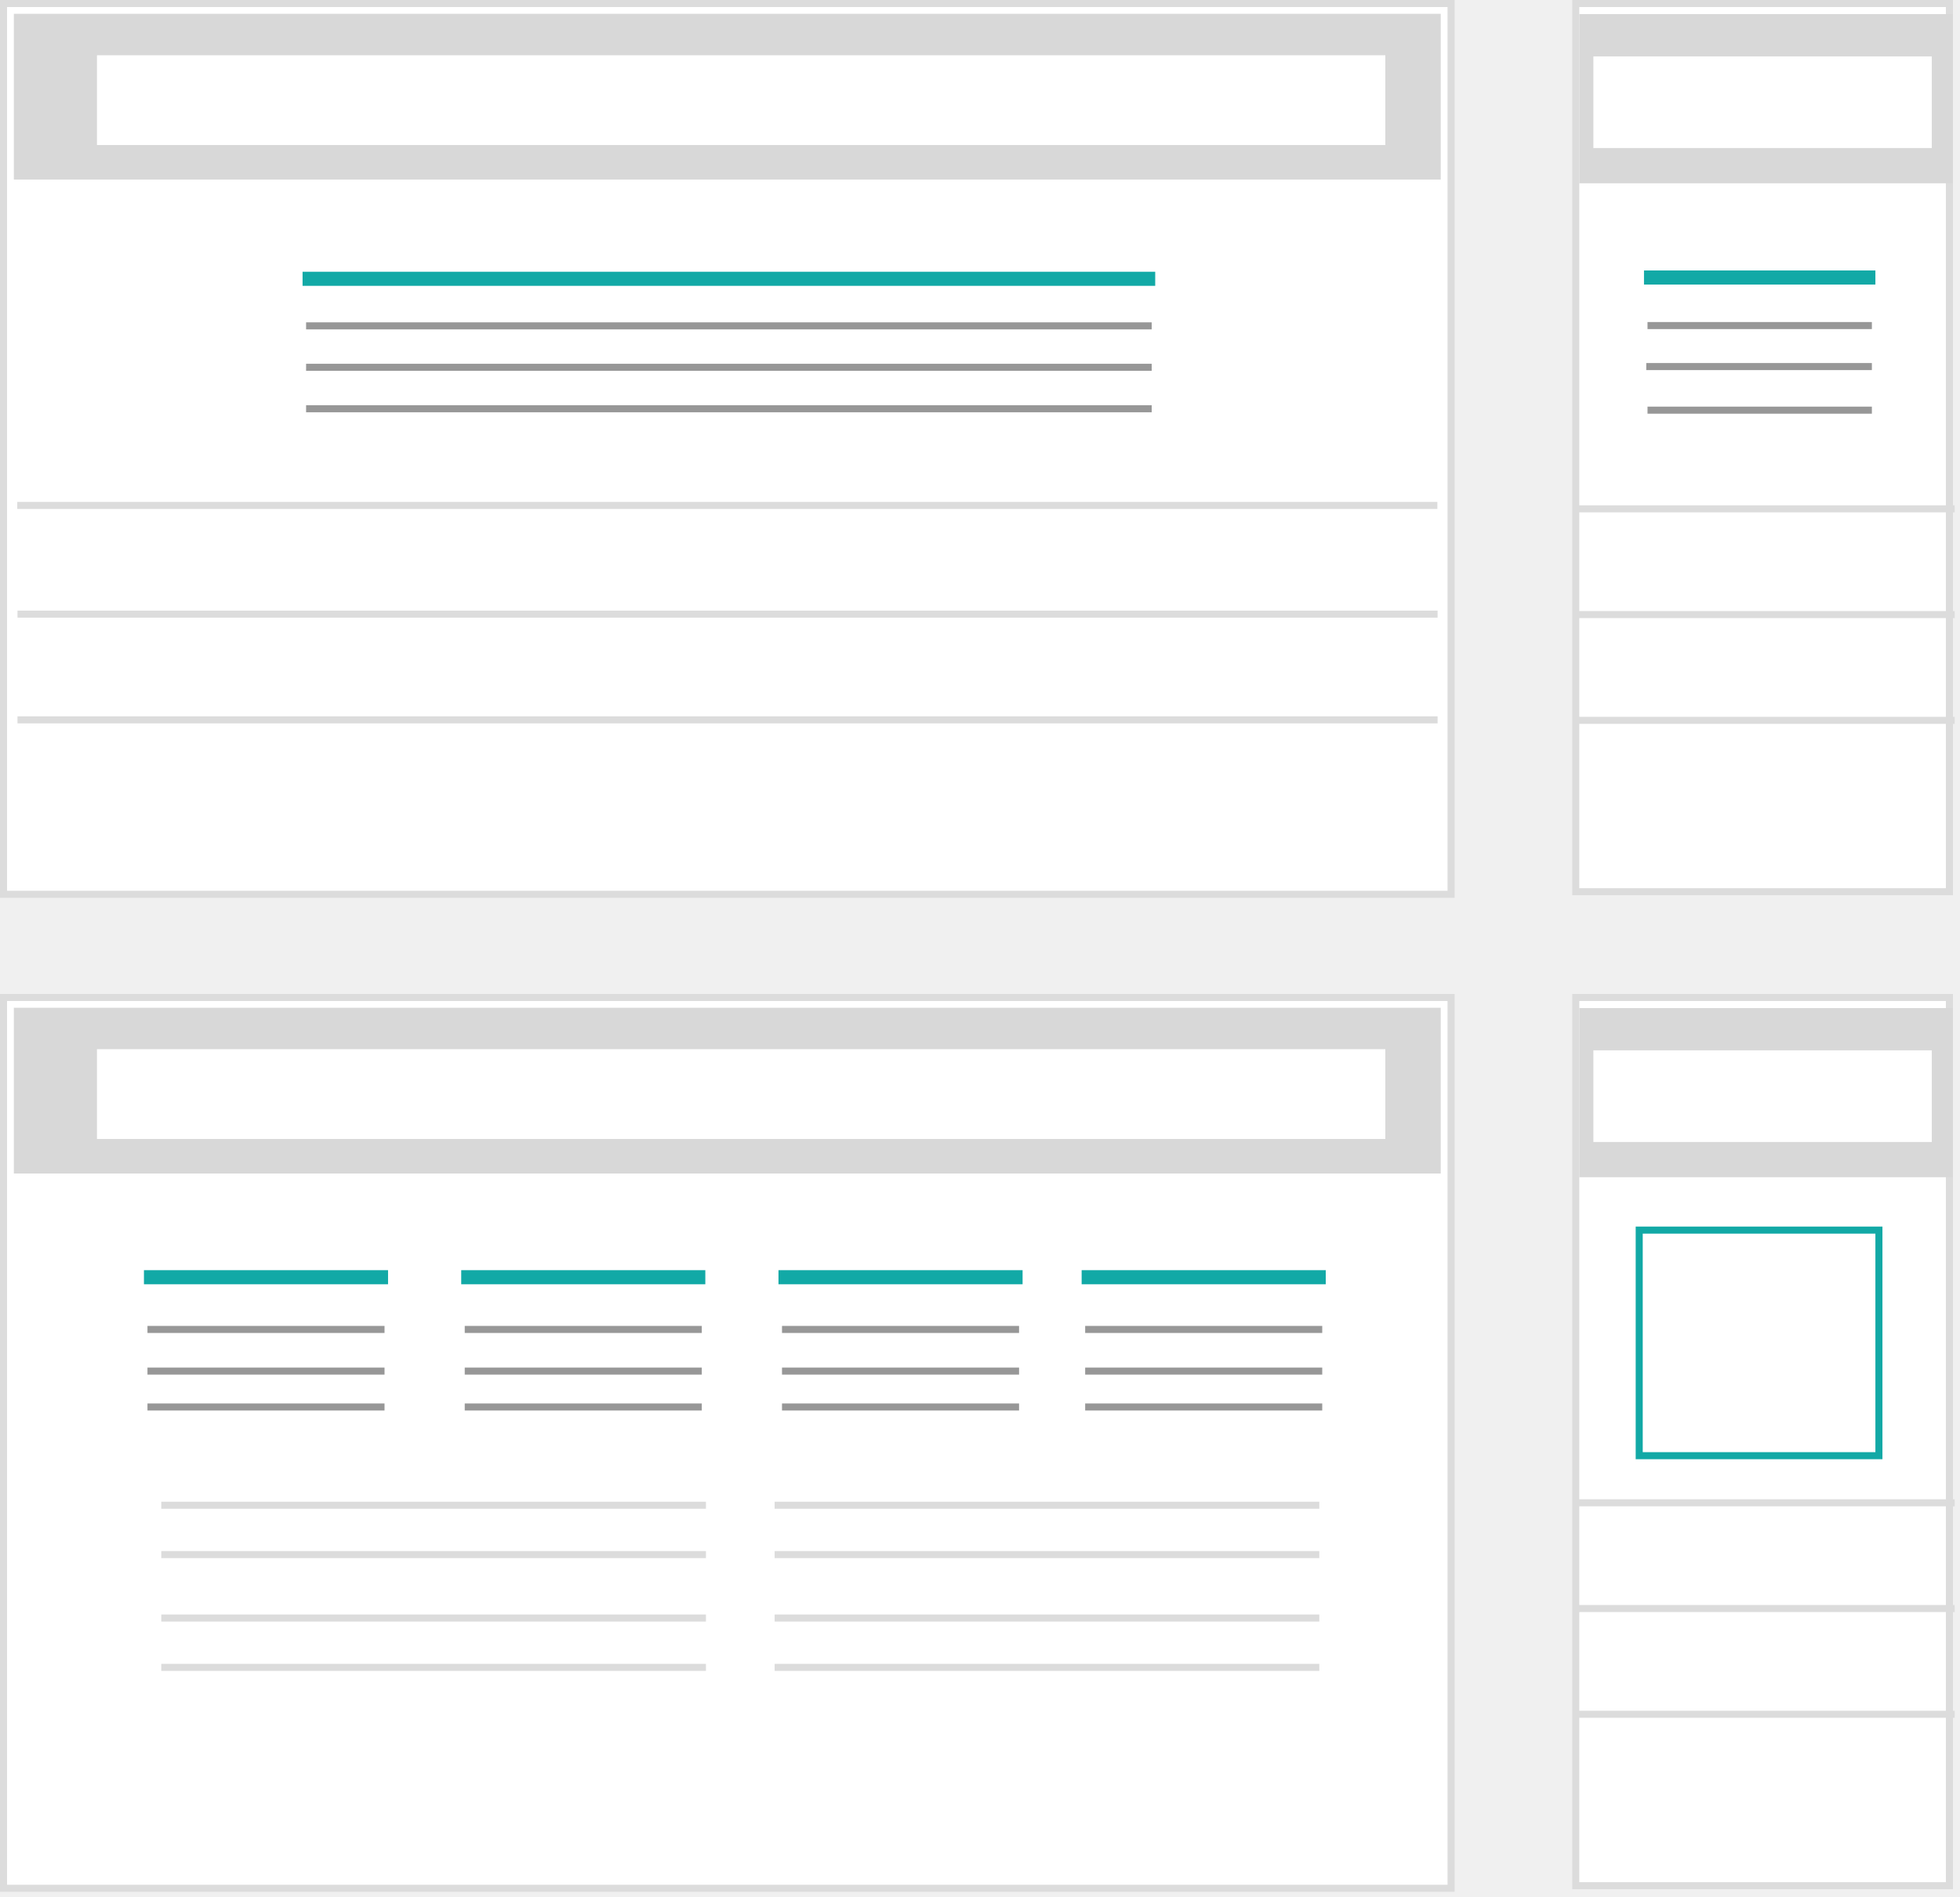
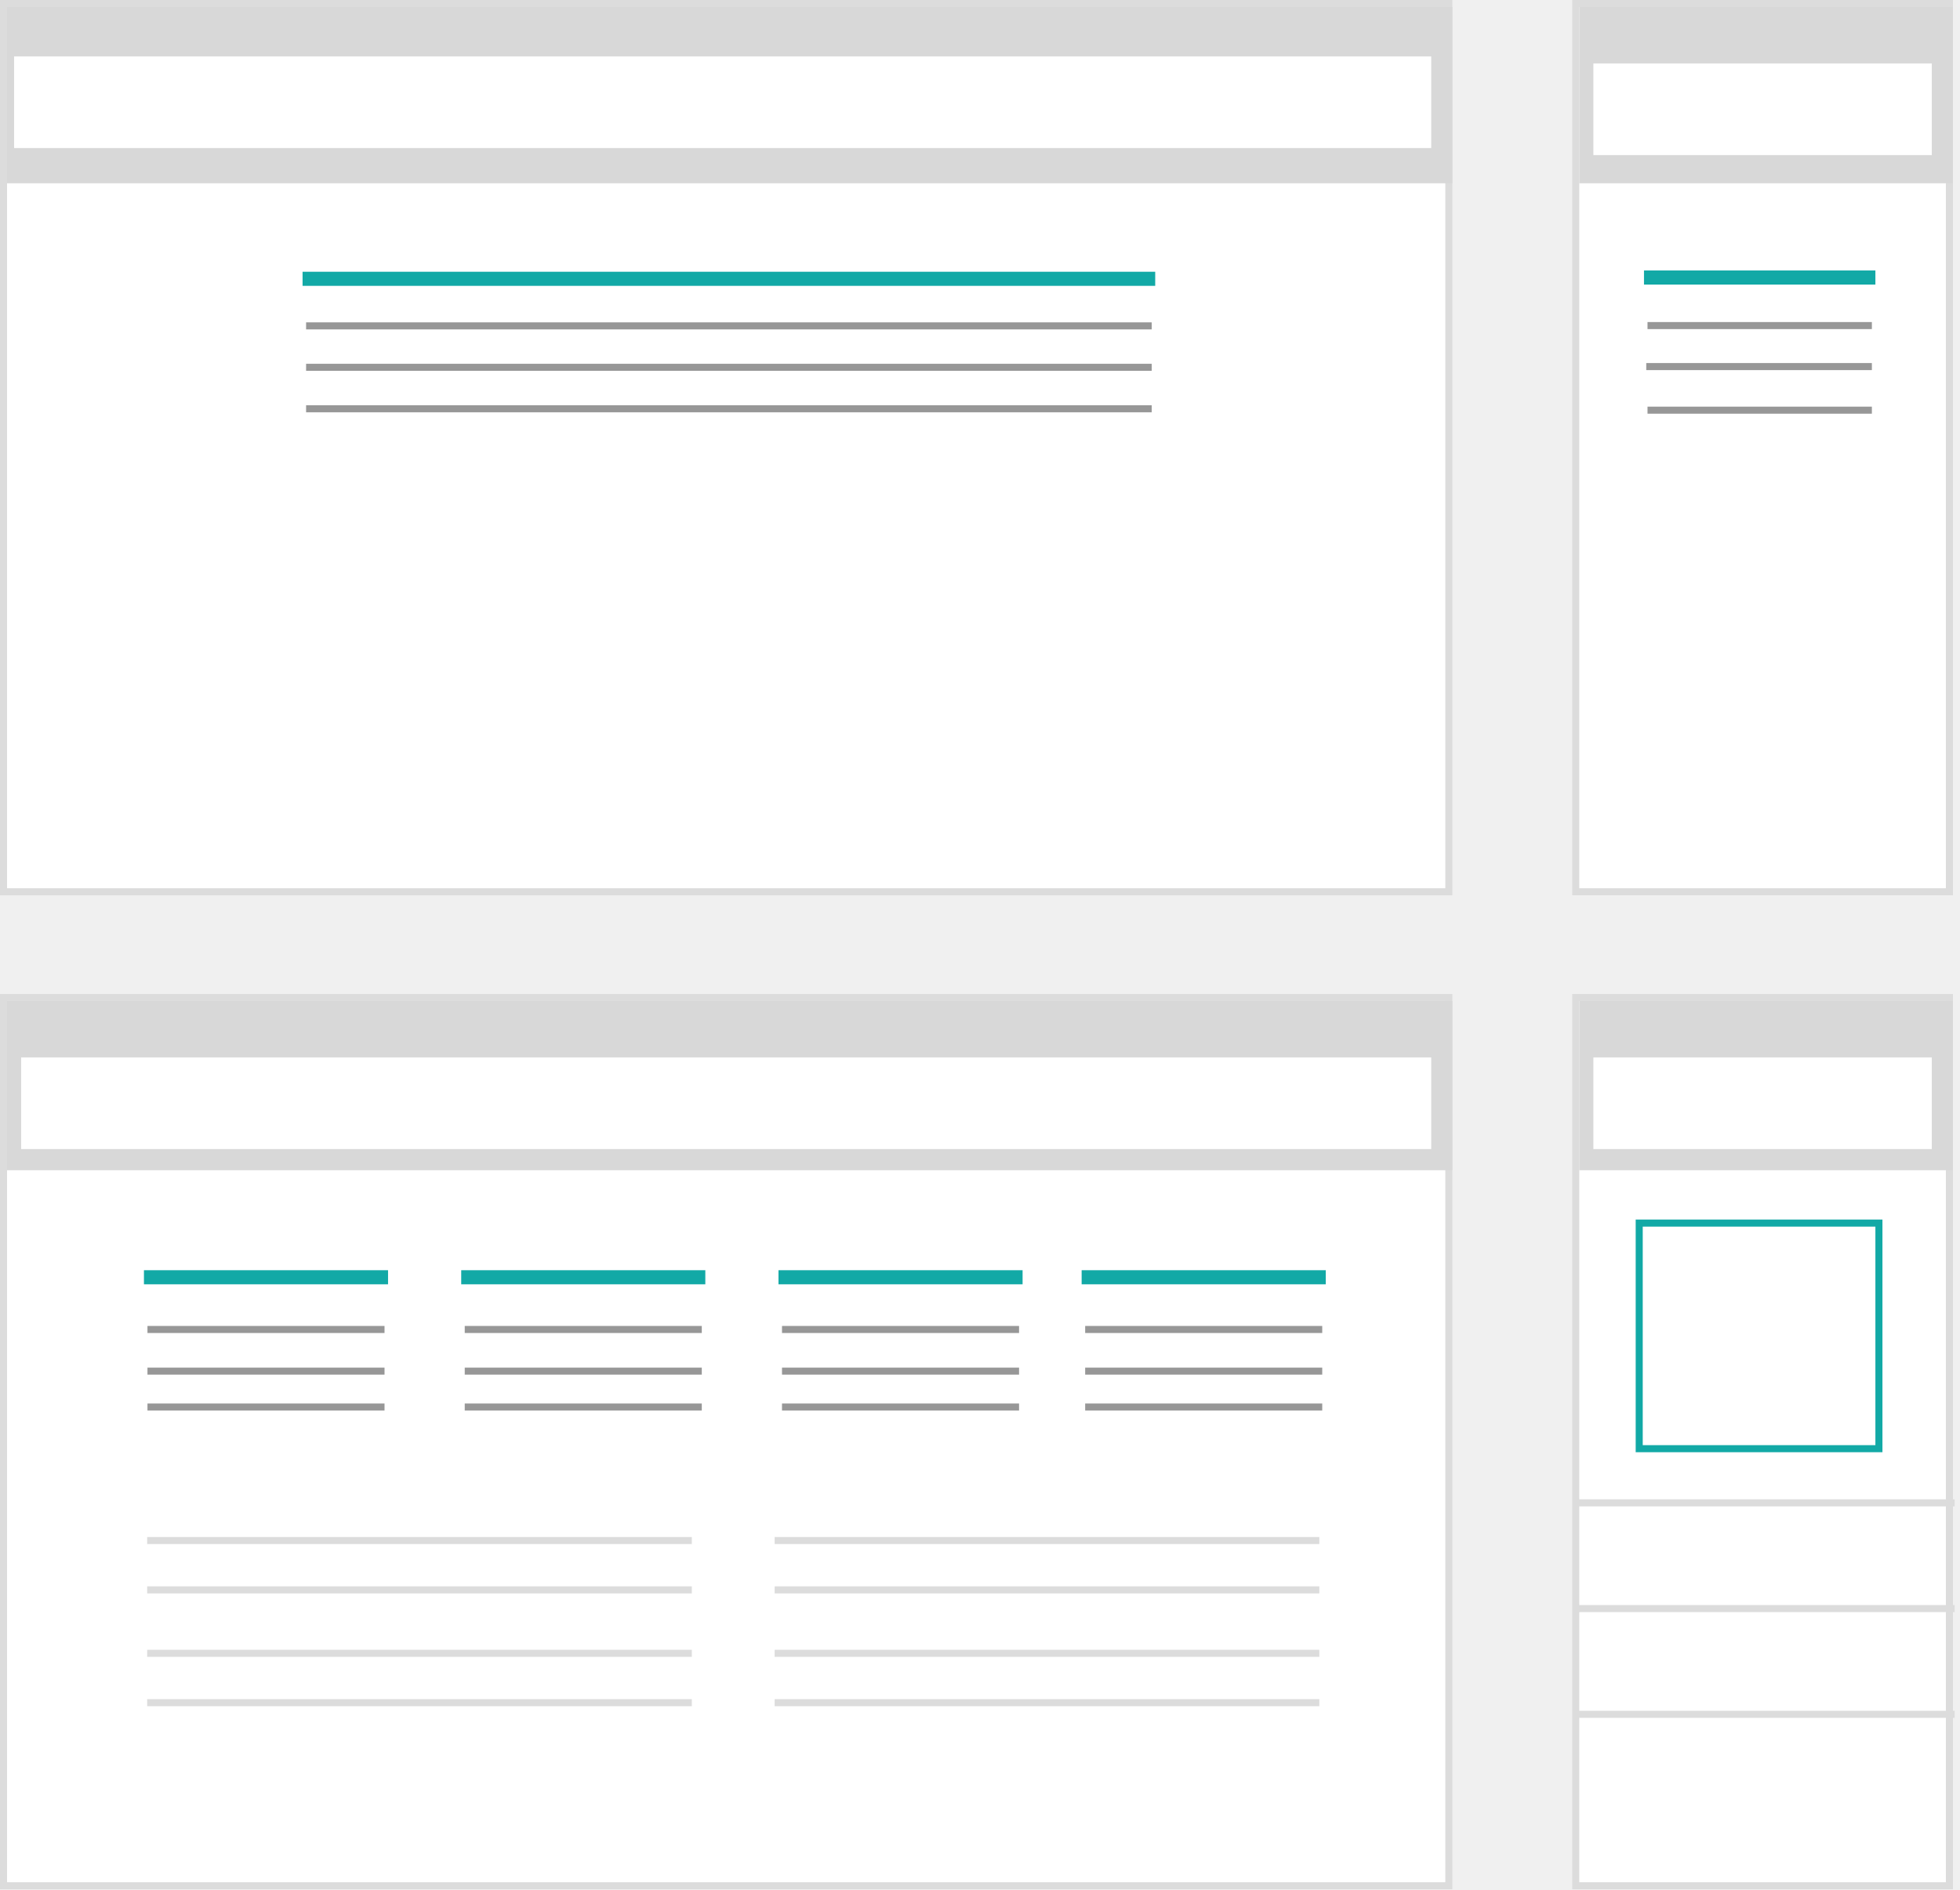
- <svg xmlns="http://www.w3.org/2000/svg" xmlns:xlink="http://www.w3.org/1999/xlink" width="278" height="269" viewBox="0 0 278 269">
+ <svg xmlns="http://www.w3.org/2000/svg" xmlns:xlink="http://www.w3.org/1999/xlink" width="278" height="268" viewBox="0 0 278 268">
  <defs>
-     <path id="a" d="M0 0h206.316v127.365H0z" />
-     <mask id="f" x="0" y="0" width="206.316" height="127.365" fill="#fff">
+     <path id="a" d="M0 0h206v127H0z" />
+     <mask id="f" x="0" y="0" width="206" height="127" fill="#fff">
      <use xlink:href="#a" />
    </mask>
    <path id="b" d="M0 0h54v127H0z" />
    <mask id="g" x="0" y="0" width="54" height="127" fill="#fff">
      <use xlink:href="#b" />
    </mask>
-     <path id="c" d="M0 141h206.316v127.365H0z" />
-     <mask id="h" x="0" y="0" width="206.316" height="127.365" fill="#fff">
+     <path id="c" d="M0 141h206v127H0z" />
+     <mask id="h" x="0" y="0" width="206" height="127" fill="#fff">
      <use xlink:href="#c" />
    </mask>
    <path id="d" d="M0 0h54v127H0z" />
    <mask id="i" x="0" y="0" width="54" height="127" fill="#fff">
      <use xlink:href="#d" />
    </mask>
-     <path id="e" d="M232 174h35v33h-35z" />
+     <path id="e" d="M232 173h35v33h-35z" />
    <mask id="j" x="0" y="0" width="35" height="33" fill="#fff">
      <use xlink:href="#e" />
    </mask>
  </defs>
  <g fill="none" fill-rule="evenodd">
    <use stroke="#DCDCDC" mask="url(#f)" stroke-width="2" fill="#FFF" xlink:href="#a" />
-     <path fill="#D8D8D8" d="M1.965 1.959h202.386v23.514H1.965z" />
-     <path fill="#FFF" d="M13.754 7.838h182.737v12.736H13.754z" />
+     <path fill="#D8D8D8" d="M1 1h205v25H1z" />
+     <path fill="#FFF" d="M2 8h201v13H2z" />
    <path d="M43.915 39.549h118.937" stroke="#12A9A6" stroke-width="2" stroke-linecap="square" />
    <path d="M43.915 46.227h118.937M43.915 52.105h118.937M43.915 57.984h118.937" stroke="#979797" stroke-linecap="square" />
-     <path d="M2.947 71.7H203.37M2.982 87.119h200.422M2.982 102.119h200.422" stroke="#DCDCDC" stroke-linecap="square" />
    <g transform="translate(223)">
      <use stroke="#DCDCDC" mask="url(#g)" stroke-width="2" fill="#FFF" xlink:href="#b" />
-       <path fill="#D8D8D8" d="M1 2h53v24H1z" />
-       <path fill="#FFF" d="M3 8h48v13H3z" />
+       <path fill="#D8D8D8" d="M1 1h53v25H1z" />
+       <path fill="#FFF" d="M3 9h48v13H3z" />
      <path d="M11.178 39.367H42" stroke="#12A9A6" stroke-width="2" stroke-linecap="square" />
      <path d="M11.178 46.184H42M11 52h31M11.178 58.184H42" stroke="#979797" stroke-linecap="square" />
-       <path d="M1.257 72.184h52.486M1.257 87.184h52.486M1.257 102.184h52.486" stroke="#DCDCDC" stroke-linecap="square" />
    </g>
    <use stroke="#DCDCDC" mask="url(#h)" stroke-width="2" fill="#FFF" xlink:href="#c" />
-     <path fill="#D8D8D8" d="M1.965 142.959h202.386v23.514H1.965z" />
-     <path fill="#FFF" d="M13.754 148.838h182.737v12.736H13.754z" />
+     <path fill="#D8D8D8" d="M1 142h205v24H1z" />
+     <path fill="#FFF" d="M3 150h200v13H3z" />
    <g stroke-linecap="square">
      <path d="M21.417 181.184H54.04" stroke="#12A9A6" stroke-width="2" />
      <path d="M21.417 188.592H54.04M21.417 194.5H54.04M21.417 199.592H54.04" stroke="#979797" />
    </g>
    <g stroke-linecap="square">
      <path d="M66.417 181.184H99.04" stroke="#12A9A6" stroke-width="2" />
      <path d="M66.417 188.592H99.04M66.417 194.5H99.04M66.417 199.592H99.04" stroke="#979797" />
    </g>
    <g stroke-linecap="square">
      <path d="M111.417 181.184h32.624" stroke="#12A9A6" stroke-width="2" />
      <path d="M111.417 188.592h32.624M111.417 194.5h32.624M111.417 199.592h32.624" stroke="#979797" />
    </g>
    <g stroke-linecap="square">
      <path d="M154.417 181.184h32.624" stroke="#12A9A6" stroke-width="2" />
      <path d="M154.417 188.592h32.624M154.417 194.5h32.624M154.417 199.592h32.624" stroke="#979797" />
    </g>
-     <path d="M23.374 213.53h76.252M23.374 229.53h76.252M23.374 220.53h76.252M23.374 236.53h76.252M110.374 213.53h76.252M110.374 229.53h76.252M110.374 220.53h76.252M110.374 236.53h76.252" stroke="#DCDCDC" stroke-linecap="square" />
+     <path d="M110.374 218.53h76.252M110.374 234.53h76.252M110.374 225.53h76.252M110.374 241.53h76.252M21.374 218.53h76.252M21.374 234.53h76.252M21.374 225.53h76.252M21.374 241.53h76.252" stroke="#DCDCDC" stroke-linecap="square" />
    <g transform="translate(223 141)">
      <use stroke="#DCDCDC" mask="url(#i)" stroke-width="2" fill="#FFF" xlink:href="#d" />
-       <path fill="#D8D8D8" d="M1 2h53v24H1z" />
-       <path fill="#FFF" d="M3 8h48v13H3z" />
+       <path fill="#D8D8D8" d="M1 1h53v24H1z" />
+       <path fill="#FFF" d="M3 9h48v13H3z" />
      <path d="M1.257 72.184h52.486M1.257 87.184h52.486M1.257 102.184h52.486" stroke="#DCDCDC" stroke-linecap="square" />
    </g>
    <use stroke="#12A9A6" mask="url(#j)" stroke-width="2" xlink:href="#e" />
  </g>
</svg>
